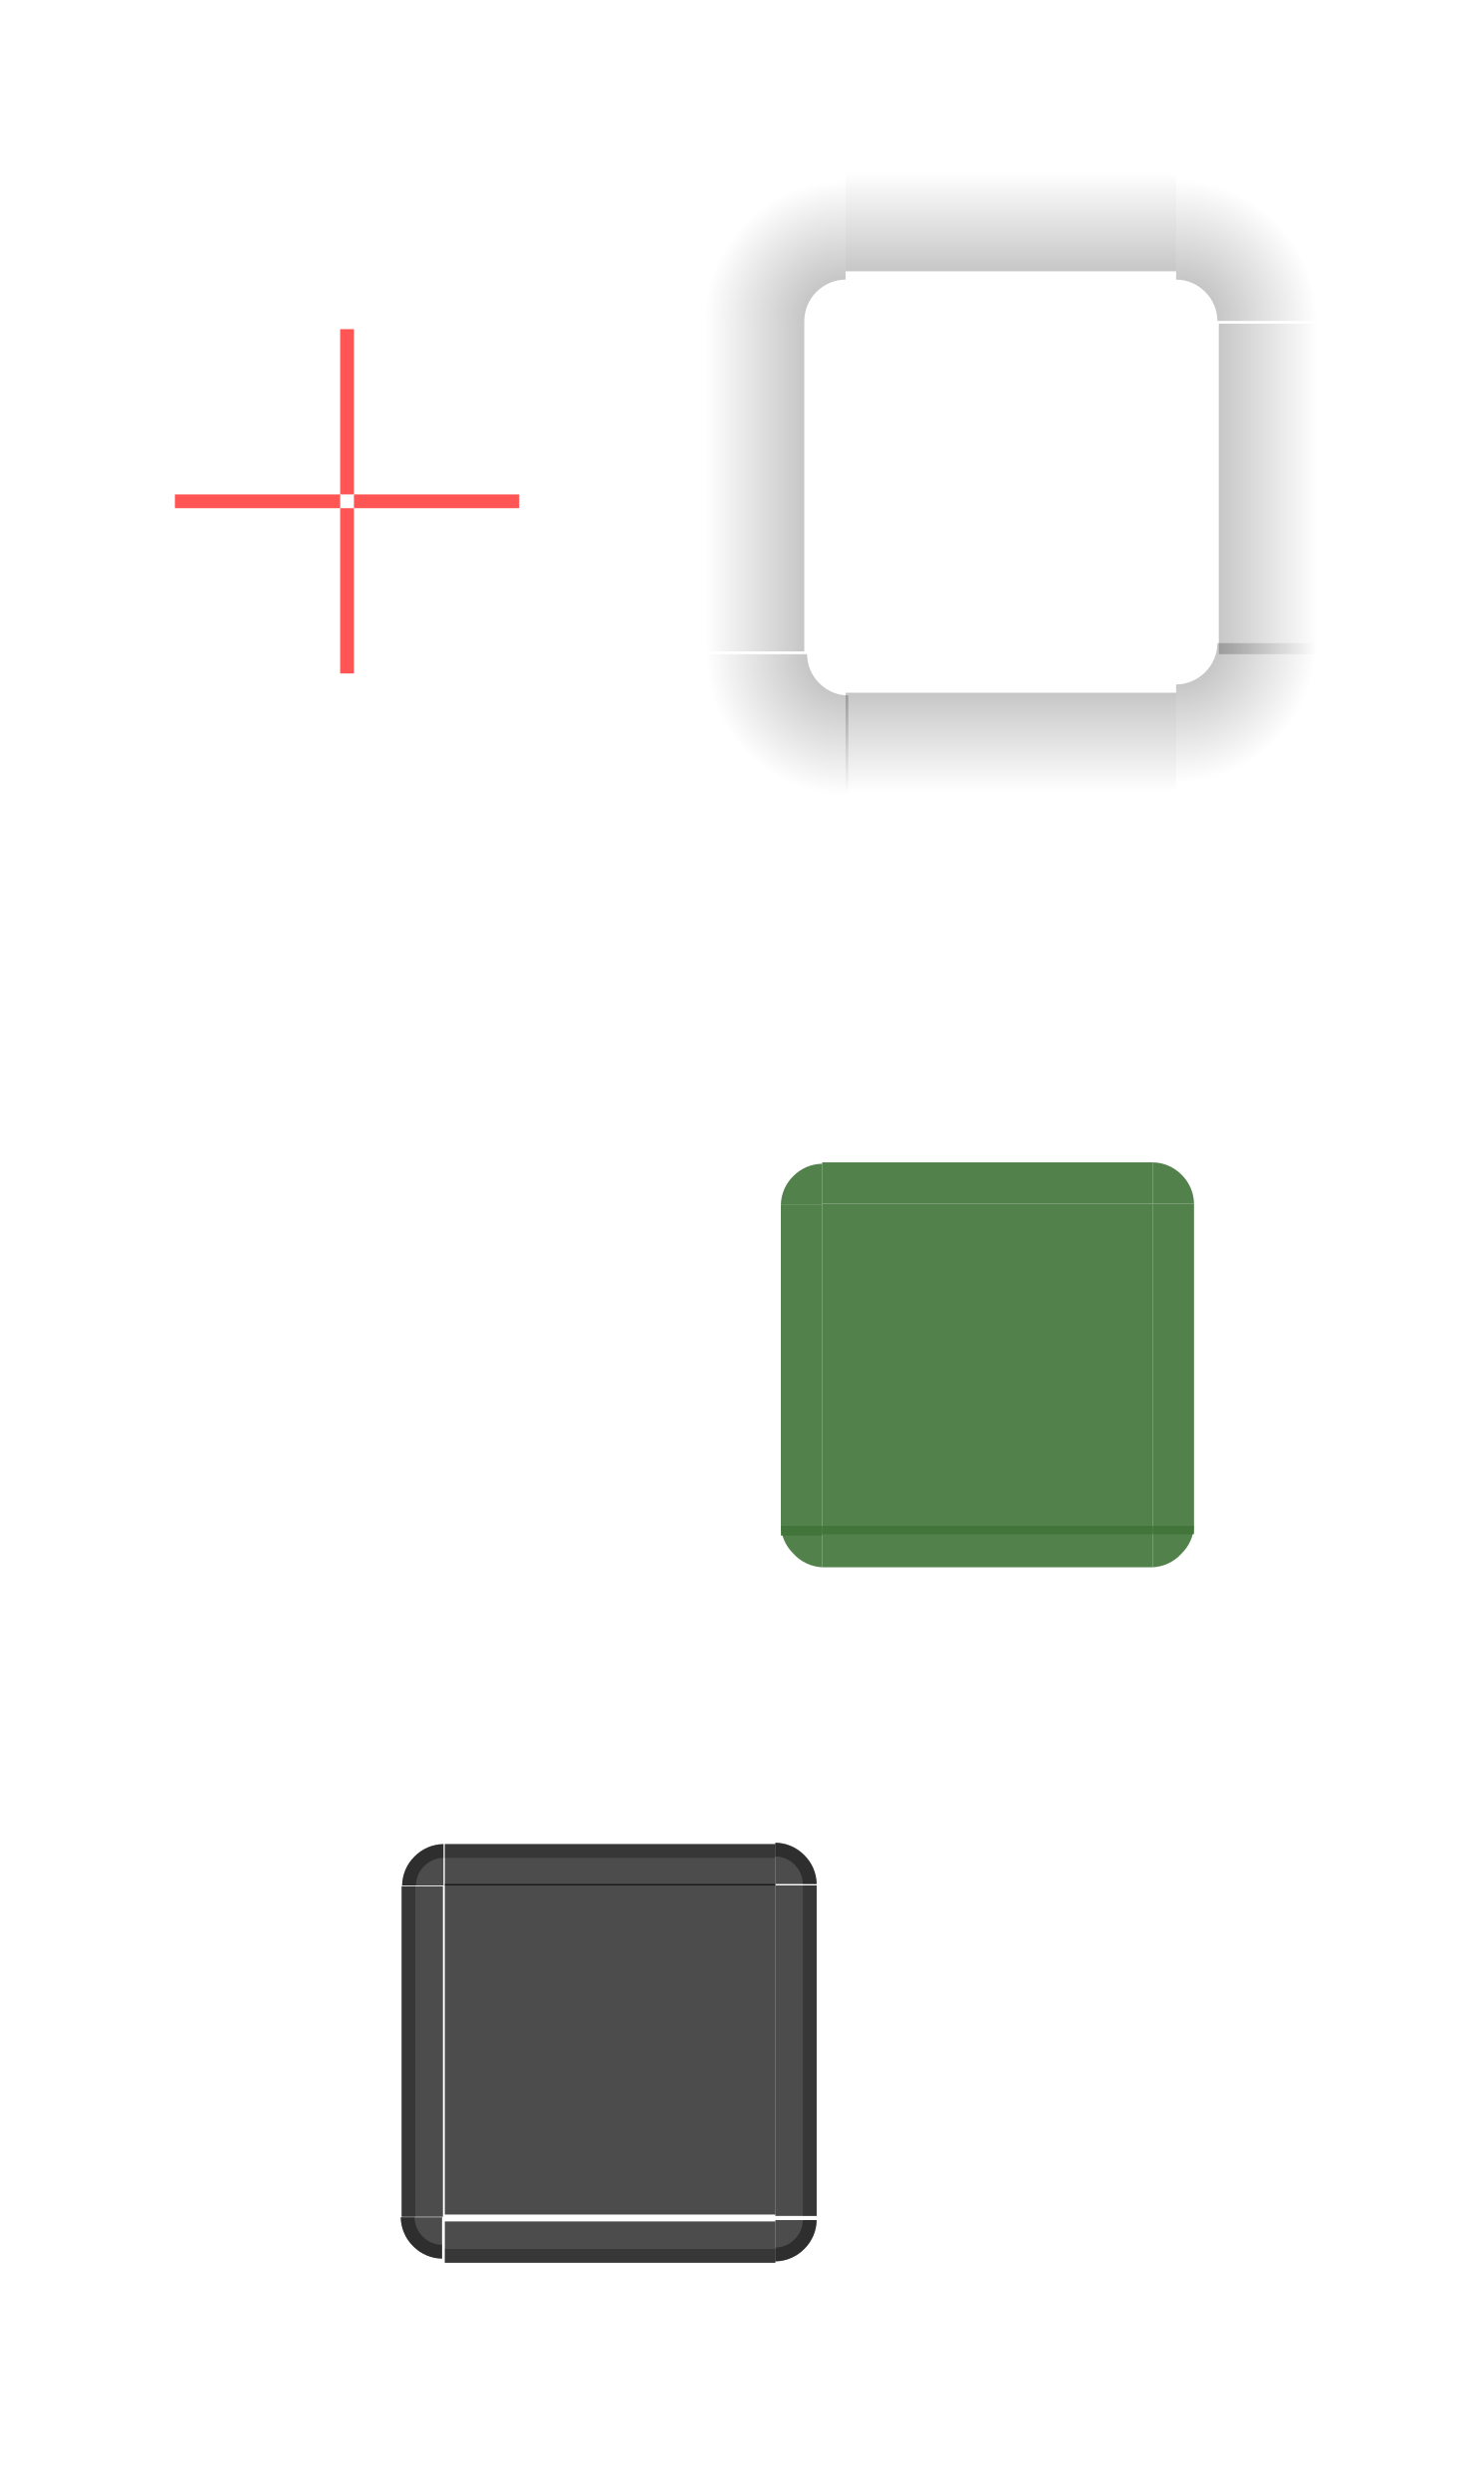
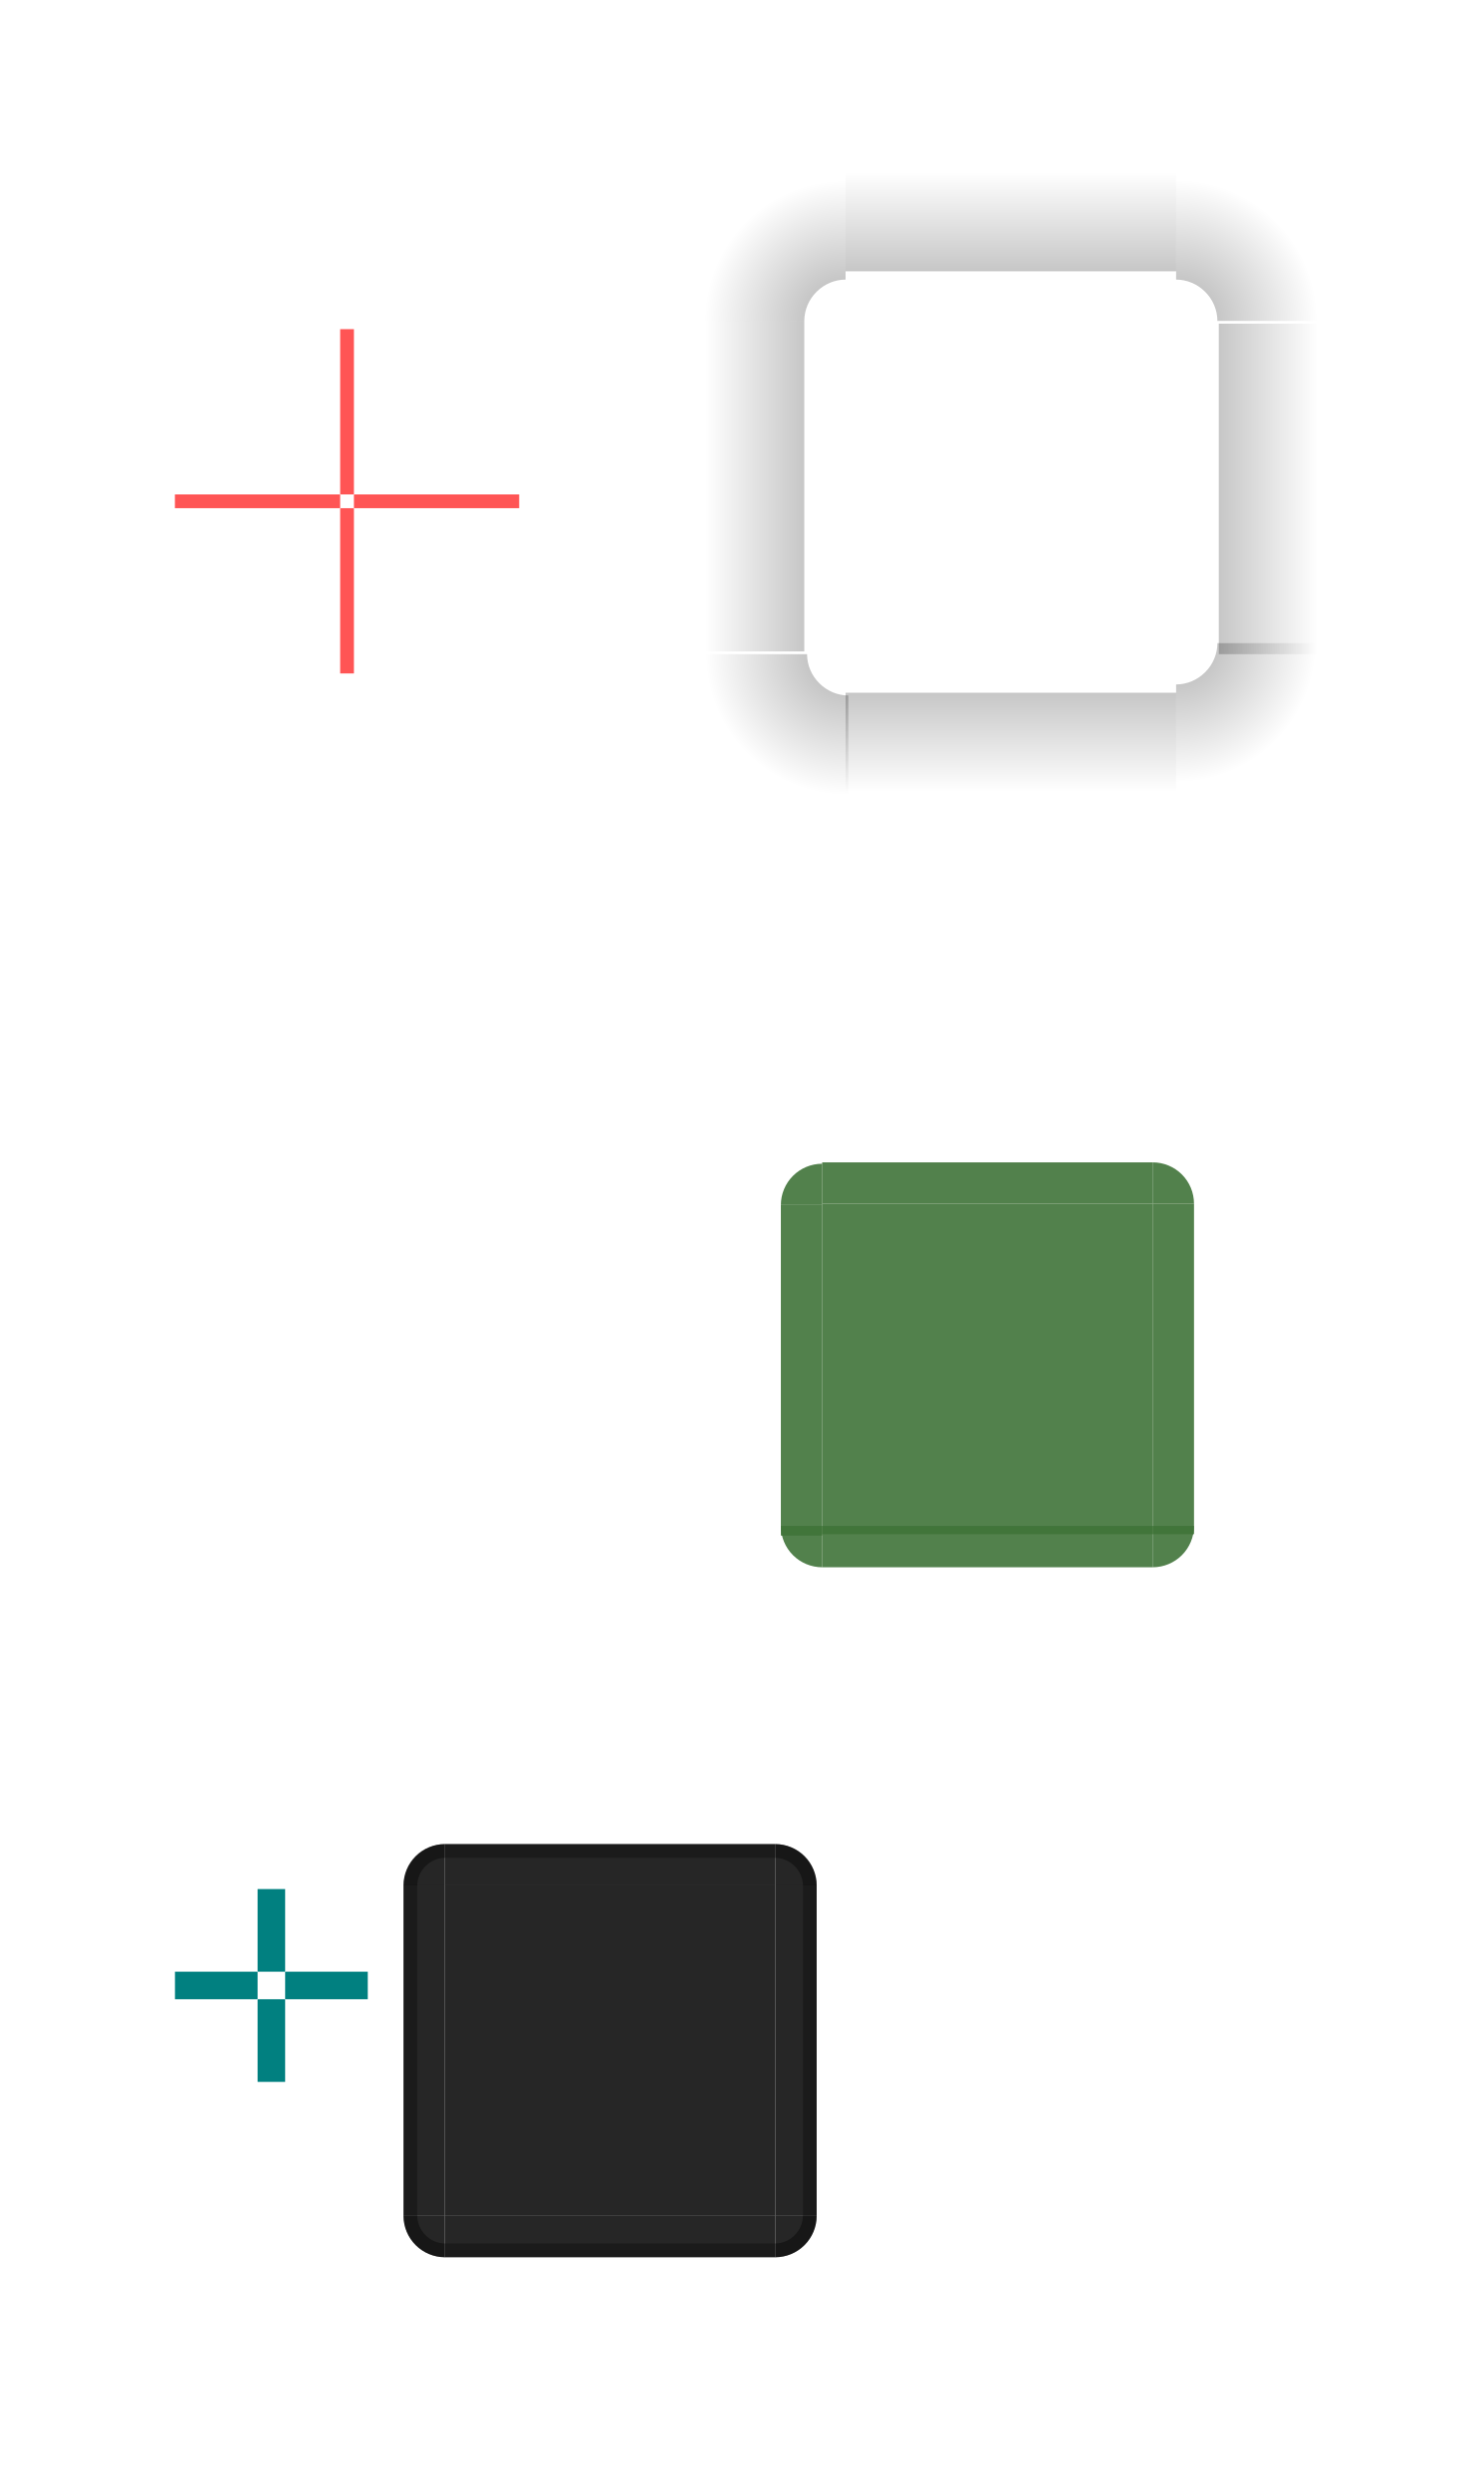
<svg xmlns="http://www.w3.org/2000/svg" xmlns:xlink="http://www.w3.org/1999/xlink" width="107.7" height="180.8" viewBox="0 0 107.7 180.8" version="1.1" id="svg8">
  <defs id="defs2">
-     <style type="text/css" id="current-color-scheme">
+     <style id="current-color-scheme" type="text/css">
          .ColorScheme-Text {
          }
          .ColorScheme-Background{
          }
          .ColorScheme-Highlight{
          }
          .ColorScheme-ViewText {
          }
          .ColorScheme-ViewBackground{
          }
          .ColorScheme-ViewHover {
          }
          .ColorScheme-ViewFocus{
          }
          .ColorScheme-ButtonText {
          }
          .ColorScheme-ButtonBackground{
          }
          .ColorScheme-ButtonHover {
          }
          .ColorScheme-ButtonFocus{
          }
      </style>
-     <radialGradient r="7.5" fy="432.5" fx="-582.9" cy="432.5" cx="-582.9" gradientTransform="matrix(1.348,0,0,1.348,895.7,-567.5)" gradientUnits="userSpaceOnUse" id="radialGradient966" xlink:href="#ggg" />
+     <radialGradient xlink:href="#ggg" id="radialGradient966" gradientUnits="userSpaceOnUse" gradientTransform="matrix(1.348,0,0,1.348,895.7,-567.5)" cx="-582.9" cy="432.5" fx="-582.9" fy="432.5" r="7.5" />
    <linearGradient id="ggg">
-       <stop id="stop968" offset="0" style="stop-color:#000000;stop-opacity:0.314" />
-       <stop id="stop970" offset="1" style="stop-color:#000000;stop-opacity:0" />
+       <stop style="stop-color:#000000;stop-opacity:0.314" offset="0" id="stop968" />
+       <stop style="stop-color:#000000;stop-opacity:0" offset="1" id="stop970" />
    </linearGradient>
-     <radialGradient r="7.5" fy="432.5" fx="-582.8" cy="432.5" cx="-582.8" gradientTransform="matrix(1.367,0,0,1.367,906.7,-575.7)" gradientUnits="userSpaceOnUse" id="radialGradient958" xlink:href="#ggg" />
-     <radialGradient r="7.5" fy="432.7" fx="-583.1" cy="432.7" cx="-583.1" gradientTransform="matrix(1.354,0,0,1.354,899.5,-570.4)" gradientUnits="userSpaceOnUse" id="radialGradient950" xlink:href="#ggg" />
-     <radialGradient gradientTransform="matrix(1.36,0,0,1.36,903.1,-573)" gradientUnits="userSpaceOnUse" r="7.5" fy="432.7" fx="-583.2" cy="432.7" cx="-583.2" id="radialGradient964" xlink:href="#ggg" />
-     <linearGradient y2="423.5" x2="-501.5" y1="418.4" x1="-501.5" gradientTransform="matrix(1,0,0,2,-111.3,-356.7)" gradientUnits="userSpaceOnUse" id="linearGradient944" xlink:href="#ggg" />
-     <linearGradient xlink:href="#ggg" id="linearGradient1800" gradientUnits="userSpaceOnUse" gradientTransform="matrix(1,0,0,2,-111.3,-356.7)" x1="-501.5" y1="418.4" x2="-501.5" y2="423.5" />
-     <linearGradient xlink:href="#ggg" id="linearGradient1802" gradientUnits="userSpaceOnUse" gradientTransform="matrix(1,0,0,2,-111.3,-356.7)" x1="-501.5" y1="418.4" x2="-501.5" y2="423.5" />
-     <linearGradient xlink:href="#ggg" id="linearGradient1804" gradientUnits="userSpaceOnUse" gradientTransform="matrix(1,0,0,2,-111.3,-356.7)" x1="-501.5" y1="418.4" x2="-501.5" y2="423.5" />
+     <radialGradient xlink:href="#ggg" id="radialGradient958" gradientUnits="userSpaceOnUse" gradientTransform="matrix(1.367,0,0,1.367,906.7,-575.7)" cx="-582.8" cy="432.5" fx="-582.8" fy="432.5" r="7.5" />
+     <radialGradient xlink:href="#ggg" id="radialGradient950" gradientUnits="userSpaceOnUse" gradientTransform="matrix(1.354,0,0,1.354,899.5,-570.4)" cx="-583.1" cy="432.7" fx="-583.1" fy="432.7" r="7.5" />
+     <radialGradient xlink:href="#ggg" id="radialGradient964" cx="-583.2" cy="432.7" fx="-583.2" fy="432.7" r="7.5" gradientUnits="userSpaceOnUse" gradientTransform="matrix(1.36,0,0,1.36,903.1,-573)" />
+     <linearGradient xlink:href="#ggg" id="linearGradient944" gradientUnits="userSpaceOnUse" gradientTransform="matrix(1,0,0,2,-111.3,-356.7)" x1="-501.5" y1="418.4" x2="-501.5" y2="423.5" />
+     <linearGradient y2="423.5" x2="-501.5" y1="418.4" x1="-501.5" gradientTransform="matrix(1,0,0,2,-111.3,-356.7)" gradientUnits="userSpaceOnUse" id="linearGradient1800" xlink:href="#ggg" />
+     <linearGradient y2="423.5" x2="-501.5" y1="418.4" x1="-501.5" gradientTransform="matrix(1,0,0,2,-111.3,-356.7)" gradientUnits="userSpaceOnUse" id="linearGradient1802" xlink:href="#ggg" />
+     <linearGradient y2="423.5" x2="-501.5" y1="418.4" x1="-501.5" gradientTransform="matrix(1,0,0,2,-111.3,-356.7)" gradientUnits="userSpaceOnUse" id="linearGradient1804" xlink:href="#ggg" />
  </defs>
-   <g transform="translate(210.3,-897.2)" id="layer1">
-     <rect style="opacity:1;fill:none;fill-opacity:1;fill-rule:evenodd;stroke:none;stroke-width:1.9;stroke-linecap:round;stroke-linejoin:miter;stroke-miterlimit:4;stroke-dasharray:none;stroke-dashoffset:0;stroke-opacity:0.348;paint-order:normal" id="shadow-center" width="24" height="24" x="-148.9" y="920.5" />
-     <rect y="933.1" x="-197.6" height="1" width="12" id="shadow-hint-left-margin" style="opacity:1;fill:#ff5555;fill-opacity:1;fill-rule:evenodd;stroke:none;stroke-width:1.9;stroke-linecap:round;stroke-linejoin:miter;stroke-miterlimit:4;stroke-dasharray:none;stroke-dashoffset:0;stroke-opacity:0.348;paint-order:normal" />
-     <rect style="opacity:1;fill:#ff5555;fill-opacity:1;fill-rule:evenodd;stroke:none;stroke-width:1.9;stroke-linecap:round;stroke-linejoin:miter;stroke-miterlimit:4;stroke-dasharray:none;stroke-dashoffset:0;stroke-opacity:0.348;paint-order:normal" id="shadow-hint-right-margin" width="12" height="1" x="-184.6" y="933.1" />
-     <rect y="921.1" x="-185.6" height="12" width="1" id="shadow-hint-top-margin" style="opacity:1;fill:#ff5555;fill-opacity:1;fill-rule:evenodd;stroke:none;stroke-width:1.9;stroke-linecap:round;stroke-linejoin:miter;stroke-miterlimit:4;stroke-dasharray:none;stroke-dashoffset:0;stroke-opacity:0.348;paint-order:normal" />
-     <rect style="opacity:1;fill:#ff5555;fill-opacity:1;fill-rule:evenodd;stroke:none;stroke-width:1.9;stroke-linecap:round;stroke-linejoin:miter;stroke-miterlimit:4;stroke-dasharray:none;stroke-dashoffset:0;stroke-opacity:0.348;paint-order:normal" id="shadow-hint-bottom-margin" width="1" height="12" x="-185.6" y="934.1" />
-     <g transform="translate(463.9,464.4)" id="shadow-bottom">
-       <rect style="opacity:1;fill:none;fill-opacity:1;fill-rule:evenodd;stroke:none;stroke-width:1.9;stroke-linecap:round;stroke-linejoin:miter;stroke-miterlimit:4;stroke-dasharray:none;stroke-dashoffset:0;stroke-opacity:0.348;paint-order:normal" id="rect1019" width="24" height="3" x="-612.8" y="480.1" />
-       <rect y="483.1" x="-612.8" height="12" width="24" id="rect1021" style="opacity:1;fill:url(#linearGradient1800);fill-opacity:1;fill-rule:evenodd;stroke:none;stroke-width:1.9;stroke-linecap:round;stroke-linejoin:miter;stroke-miterlimit:4;stroke-dasharray:none;stroke-dashoffset:0;stroke-opacity:0.348;paint-order:normal" />
+   <g id="layer1" transform="translate(210.3,-897.2)">
+     <rect y="920.5" x="-148.9" height="24" width="24" id="shadow-center" style="opacity:1;fill:none;fill-opacity:1;fill-rule:evenodd;stroke:none;stroke-width:1.9;stroke-linecap:round;stroke-linejoin:miter;stroke-miterlimit:4;stroke-dasharray:none;stroke-dashoffset:0;stroke-opacity:0.348;paint-order:normal" />
+     <rect style="opacity:1;fill:#ff5555;fill-opacity:1;fill-rule:evenodd;stroke:none;stroke-width:1.9;stroke-linecap:round;stroke-linejoin:miter;stroke-miterlimit:4;stroke-dasharray:none;stroke-dashoffset:0;stroke-opacity:0.348;paint-order:normal" id="shadow-hint-left-margin" width="12" height="1" x="-197.6" y="933.1" />
+     <rect y="933.1" x="-184.6" height="1" width="12" id="shadow-hint-right-margin" style="opacity:1;fill:#ff5555;fill-opacity:1;fill-rule:evenodd;stroke:none;stroke-width:1.9;stroke-linecap:round;stroke-linejoin:miter;stroke-miterlimit:4;stroke-dasharray:none;stroke-dashoffset:0;stroke-opacity:0.348;paint-order:normal" />
+     <rect style="opacity:1;fill:#ff5555;fill-opacity:1;fill-rule:evenodd;stroke:none;stroke-width:1.9;stroke-linecap:round;stroke-linejoin:miter;stroke-miterlimit:4;stroke-dasharray:none;stroke-dashoffset:0;stroke-opacity:0.348;paint-order:normal" id="shadow-hint-top-margin" width="1" height="12" x="-185.6" y="921.1" />
+     <rect y="934.1" x="-185.6" height="12" width="1" id="shadow-hint-bottom-margin" style="opacity:1;fill:#ff5555;fill-opacity:1;fill-rule:evenodd;stroke:none;stroke-width:1.9;stroke-linecap:round;stroke-linejoin:miter;stroke-miterlimit:4;stroke-dasharray:none;stroke-dashoffset:0;stroke-opacity:0.348;paint-order:normal" />
+     <g id="shadow-bottom" transform="translate(463.9,464.4)">
+       <rect y="480.1" x="-612.8" height="3" width="24" id="rect1019" style="opacity:1;fill:none;fill-opacity:1;fill-rule:evenodd;stroke:none;stroke-width:1.9;stroke-linecap:round;stroke-linejoin:miter;stroke-miterlimit:4;stroke-dasharray:none;stroke-dashoffset:0;stroke-opacity:0.348;paint-order:normal" />
+       <rect style="opacity:1;fill:url(#linearGradient1800);fill-opacity:1;fill-rule:evenodd;stroke:none;stroke-width:1.9;stroke-linecap:round;stroke-linejoin:miter;stroke-miterlimit:4;stroke-dasharray:none;stroke-dashoffset:0;stroke-opacity:0.348;paint-order:normal" id="rect1021" width="24" height="12" x="-612.8" y="483.1" />
    </g>
-     <g id="shadow-top" transform="matrix(1,0,0,-1,463.9,1400)">
-       <rect y="480.1" x="-612.8" height="3" width="24" id="rect916" style="opacity:1;fill:none;fill-opacity:1;fill-rule:evenodd;stroke:none;stroke-width:1.9;stroke-linecap:round;stroke-linejoin:miter;stroke-miterlimit:4;stroke-dasharray:none;stroke-dashoffset:0;stroke-opacity:0.348;paint-order:normal" />
-       <rect style="opacity:1;fill:url(#linearGradient1802);fill-opacity:1;fill-rule:evenodd;stroke:none;stroke-width:1.9;stroke-linecap:round;stroke-linejoin:miter;stroke-miterlimit:4;stroke-dasharray:none;stroke-dashoffset:0;stroke-opacity:0.348;paint-order:normal" id="rect918" width="24" height="12" x="-612.8" y="483.1" />
+     <g transform="matrix(1,0,0,-1,463.9,1400)" id="shadow-top">
+       <rect style="opacity:1;fill:none;fill-opacity:1;fill-rule:evenodd;stroke:none;stroke-width:1.9;stroke-linecap:round;stroke-linejoin:miter;stroke-miterlimit:4;stroke-dasharray:none;stroke-dashoffset:0;stroke-opacity:0.348;paint-order:normal" id="rect916" width="24" height="3" x="-612.8" y="480.1" />
+       <rect y="483.1" x="-612.8" height="12" width="24" id="rect918" style="opacity:1;fill:url(#linearGradient1802);fill-opacity:1;fill-rule:evenodd;stroke:none;stroke-width:1.9;stroke-linecap:round;stroke-linejoin:miter;stroke-miterlimit:4;stroke-dasharray:none;stroke-dashoffset:0;stroke-opacity:0.348;paint-order:normal" />
    </g>
-     <g id="shadow-right" transform="rotate(-90,-136.5,468.4)">
-       <rect y="480.1" x="-612.8" height="3" width="24" id="rect926" style="opacity:1;fill:none;fill-opacity:1;fill-rule:evenodd;stroke:none;stroke-width:1.9;stroke-linecap:round;stroke-linejoin:miter;stroke-miterlimit:4;stroke-dasharray:none;stroke-dashoffset:0;stroke-opacity:0.348;paint-order:normal" />
-       <rect style="opacity:1;fill:url(#linearGradient1804);fill-opacity:1;fill-rule:evenodd;stroke:none;stroke-width:1.9;stroke-linecap:round;stroke-linejoin:miter;stroke-miterlimit:4;stroke-dasharray:none;stroke-dashoffset:0;stroke-opacity:0.348;paint-order:normal" id="rect928" width="24" height="12" x="-612.8" y="483.1" />
+     <g transform="rotate(-90,-136.5,468.4)" id="shadow-right">
+       <rect style="opacity:1;fill:none;fill-opacity:1;fill-rule:evenodd;stroke:none;stroke-width:1.9;stroke-linecap:round;stroke-linejoin:miter;stroke-miterlimit:4;stroke-dasharray:none;stroke-dashoffset:0;stroke-opacity:0.348;paint-order:normal" id="rect926" width="24" height="3" x="-612.8" y="480.1" />
+       <rect y="483.1" x="-612.8" height="12" width="24" id="rect928" style="opacity:1;fill:url(#linearGradient1804);fill-opacity:1;fill-rule:evenodd;stroke:none;stroke-width:1.9;stroke-linecap:round;stroke-linejoin:miter;stroke-miterlimit:4;stroke-dasharray:none;stroke-dashoffset:0;stroke-opacity:0.348;paint-order:normal" />
    </g>
-     <g transform="matrix(0,-1,-1,0,331.2,331.7)" id="shadow-left">
-       <rect style="opacity:1;fill:none;fill-opacity:1;fill-rule:evenodd;stroke:none;stroke-width:1.9;stroke-linecap:round;stroke-linejoin:miter;stroke-miterlimit:4;stroke-dasharray:none;stroke-dashoffset:0;stroke-opacity:0.348;paint-order:normal" id="rect936" width="24" height="3" x="-612.8" y="480.1" />
-       <rect y="483.1" x="-612.8" height="12" width="24" id="rect938" style="opacity:1;fill:url(#linearGradient944);fill-opacity:1;fill-rule:evenodd;stroke:none;stroke-width:1.9;stroke-linecap:round;stroke-linejoin:miter;stroke-miterlimit:4;stroke-dasharray:none;stroke-dashoffset:0;stroke-opacity:0.348;paint-order:normal" />
+     <g id="shadow-left" transform="matrix(0,-1,-1,0,331.2,331.7)">
+       <rect y="480.1" x="-612.8" height="3" width="24" id="rect936" style="opacity:1;fill:none;fill-opacity:1;fill-rule:evenodd;stroke:none;stroke-width:1.9;stroke-linecap:round;stroke-linejoin:miter;stroke-miterlimit:4;stroke-dasharray:none;stroke-dashoffset:0;stroke-opacity:0.348;paint-order:normal" />
+       <rect style="opacity:1;fill:url(#linearGradient944);fill-opacity:1;fill-rule:evenodd;stroke:none;stroke-width:1.9;stroke-linecap:round;stroke-linejoin:miter;stroke-miterlimit:4;stroke-dasharray:none;stroke-dashoffset:0;stroke-opacity:0.348;paint-order:normal" id="rect938" width="24" height="12" x="-612.8" y="483.1" />
    </g>
-     <g transform="translate(448.6,490.4)" id="shadow-topright">
-       <path style="opacity:1;fill:url(#radialGradient964);fill-opacity:1;fill-rule:evenodd;stroke:none;stroke-width:1.9;stroke-linecap:round;stroke-linejoin:miter;stroke-miterlimit:4;stroke-dasharray:none;stroke-dashoffset:0;stroke-opacity:0.348;paint-order:normal" d="m 109.9,0.5 v 12 a 3,3 0 0 1 2.1,0.88 3,3 0 0 1 0.9,2.12 h 12 v -15 z" transform="translate(-683.4,414.6)" id="rect946" />
+     <g id="shadow-topright" transform="translate(448.6,490.4)">
+       <path id="rect946" transform="translate(-683.4,414.6)" d="m 109.9,0.5 v 12 a 3,3 0 0 1 2.1,0.88 3,3 0 0 1 0.9,2.12 h 12 v -15 z" style="opacity:1;fill:url(#radialGradient964);fill-opacity:1;fill-rule:evenodd;stroke:none;stroke-width:1.9;stroke-linecap:round;stroke-linejoin:miter;stroke-miterlimit:4;stroke-dasharray:none;stroke-dashoffset:0;stroke-opacity:0.348;paint-order:normal" />
    </g>
-     <g id="shadow-topleft" transform="matrix(-1,0,0,1,-722.4,490.4)">
-       <path id="path944" transform="translate(-683.4,414.6)" d="m 109.9,0.5 v 12 a 3,3 0 0 1 2.1,0.88 3,3 0 0 1 0.9,2.12 h 12 v -15 z" style="opacity:1;fill:url(#radialGradient950);fill-opacity:1;fill-rule:evenodd;stroke:none;stroke-width:1.9;stroke-linecap:round;stroke-linejoin:miter;stroke-miterlimit:4;stroke-dasharray:none;stroke-dashoffset:0;stroke-opacity:0.348;paint-order:normal" />
+     <g transform="matrix(-1,0,0,1,-722.4,490.4)" id="shadow-topleft">
+       <path style="opacity:1;fill:url(#radialGradient950);fill-opacity:1;fill-rule:evenodd;stroke:none;stroke-width:1.9;stroke-linecap:round;stroke-linejoin:miter;stroke-miterlimit:4;stroke-dasharray:none;stroke-dashoffset:0;stroke-opacity:0.348;paint-order:normal" d="m 109.9,0.5 v 12 a 3,3 0 0 1 2.1,0.88 3,3 0 0 1 0.9,2.12 h 12 v -15 z" transform="translate(-683.4,414.6)" id="path944" />
    </g>
-     <g id="shadow-bottomleft" transform="rotate(-180,-361.1,687.4)">
-       <path id="path952" transform="translate(-683.4,414.6)" d="m 109.9,0.5 v 12 a 3,3 0 0 1 2.1,0.88 3,3 0 0 1 0.9,2.12 h 12 v -15 z" style="opacity:1;fill:url(#radialGradient958);fill-opacity:1;fill-rule:evenodd;stroke:none;stroke-width:1.9;stroke-linecap:round;stroke-linejoin:miter;stroke-miterlimit:4;stroke-dasharray:none;stroke-dashoffset:0;stroke-opacity:0.348;paint-order:normal" />
+     <g transform="rotate(-180,-361.1,687.4)" id="shadow-bottomleft">
+       <path style="opacity:1;fill:url(#radialGradient958);fill-opacity:1;fill-rule:evenodd;stroke:none;stroke-width:1.9;stroke-linecap:round;stroke-linejoin:miter;stroke-miterlimit:4;stroke-dasharray:none;stroke-dashoffset:0;stroke-opacity:0.348;paint-order:normal" d="m 109.9,0.5 v 12 a 3,3 0 0 1 2.1,0.88 3,3 0 0 1 0.9,2.12 h 12 v -15 z" transform="translate(-683.4,414.6)" id="path952" />
    </g>
-     <g id="shadow-bottomright" transform="matrix(1,0,0,-1,448.6,1374)">
-       <path id="path960" transform="translate(-683.4,414.6)" d="m 109.9,0.5 v 12 a 3,3 0 0 1 2.1,0.88 3,3 0 0 1 0.9,2.12 h 12 v -15 z" style="opacity:1;fill:url(#radialGradient966);fill-opacity:1;fill-rule:evenodd;stroke:none;stroke-width:1.9;stroke-linecap:round;stroke-linejoin:miter;stroke-miterlimit:4;stroke-dasharray:none;stroke-dashoffset:0;stroke-opacity:0.348;paint-order:normal" />
+     <g transform="matrix(1,0,0,-1,448.6,1374)" id="shadow-bottomright">
+       <path style="opacity:1;fill:url(#radialGradient966);fill-opacity:1;fill-rule:evenodd;stroke:none;stroke-width:1.9;stroke-linecap:round;stroke-linejoin:miter;stroke-miterlimit:4;stroke-dasharray:none;stroke-dashoffset:0;stroke-opacity:0.348;paint-order:normal" d="m 109.9,0.5 v 12 a 3,3 0 0 1 2.1,0.88 3,3 0 0 1 0.9,2.12 h 12 v -15 z" transform="translate(-683.4,414.6)" id="path960" />
    </g>
-     <rect y="984.6" x="-150.6" height="24" width="24" id="mask-center" class="ColorScheme-Background" style="opacity:0.9;fill:#3f7338;fill-opacity:1;fill-rule:evenodd;stroke:none;stroke-width:1.9;stroke-linecap:round;stroke-linejoin:miter;stroke-miterlimit:4;stroke-dasharray:none;stroke-dashoffset:0;stroke-opacity:0.348;paint-order:normal" />
-     <rect y="981.6" x="-150.6" height="3" width="24" class="ColorScheme-Background" id="mask-top" style="opacity:0.9;fill:#3f7338;fill-opacity:1;fill-rule:evenodd;stroke:none;stroke-width:1.9;stroke-linecap:round;stroke-linejoin:miter;stroke-miterlimit:4;stroke-dasharray:none;stroke-dashoffset:0;stroke-opacity:0.348;paint-order:normal" />
-     <rect transform="rotate(90)" style="opacity:0.9;fill:#3f7338;fill-opacity:1;fill-rule:evenodd;stroke:none;stroke-width:1.9;stroke-linecap:round;stroke-linejoin:miter;stroke-miterlimit:4;stroke-dasharray:none;stroke-dashoffset:0;stroke-opacity:0.348;paint-order:normal" class="ColorScheme-Background" id="mask-left" width="24" height="3" x="984.7" y="150.6" />
-     <rect transform="rotate(90)" style="opacity:0.9;fill:#3f7338;fill-opacity:1;fill-rule:evenodd;stroke:none;stroke-width:1.9;stroke-linecap:round;stroke-linejoin:miter;stroke-miterlimit:4;stroke-dasharray:none;stroke-dashoffset:0;stroke-opacity:0.348;paint-order:normal" class="ColorScheme-Background" id="mask-right" width="24" height="3" x="984.6" y="123.6" />
-     <rect style="opacity:0.9;fill:#3f7338;fill-opacity:1;fill-rule:evenodd;stroke:none;stroke-width:1.9;stroke-linecap:round;stroke-linejoin:miter;stroke-miterlimit:4;stroke-dasharray:none;stroke-dashoffset:0;stroke-opacity:0.348;paint-order:normal" class="ColorScheme-Background" id="mask-bottom" width="24" height="3" x="-150.6" y="1008" />
-     <path style="opacity:0.9;fill:#3f7338;fill-opacity:1;fill-rule:evenodd;stroke:none;stroke-width:1.9;stroke-linecap:round;stroke-linejoin:miter;stroke-miterlimit:4;stroke-dasharray:none;stroke-dashoffset:0;stroke-opacity:0.348;paint-order:normal" class="ColorScheme-Background" id="mask-bottomright" d="m -123.6,1008 a 2.999,3 0 0 1 -0.9,2 2.999,3 0 0 1 -2.1,1 l 0,-3 z" />
-     <path d="m 153.6,1008 a 2.999,3 0 0 1 -0.9,2 2.999,3 0 0 1 -2.1,1 l 0,-3 z" id="mask-bottomleft" class="ColorScheme-Background" style="opacity:0.9;fill:#3f7338;fill-opacity:1;fill-rule:evenodd;stroke:none;stroke-width:1.9;stroke-linecap:round;stroke-linejoin:miter;stroke-miterlimit:4;stroke-dasharray:none;stroke-dashoffset:0;stroke-opacity:0.348;paint-order:normal" transform="scale(-1,1)" />
-     <path d="m -123.6,-984.6 a 2.999,3 0 0 1 -0.9,2.1 2.999,3 0 0 1 -2.1,0.9 l 0,-3 z" id="mask-topright" class="ColorScheme-Background" style="opacity:0.9;fill:#3f7338;fill-opacity:1;fill-rule:evenodd;stroke:none;stroke-width:1.9;stroke-linecap:round;stroke-linejoin:miter;stroke-miterlimit:4;stroke-dasharray:none;stroke-dashoffset:0;stroke-opacity:0.348;paint-order:normal" transform="scale(1,-1)" />
-     <path transform="scale(-1)" style="opacity:0.9;fill:#3f7338;fill-opacity:1;fill-rule:evenodd;stroke:none;stroke-width:1.9;stroke-linecap:round;stroke-linejoin:miter;stroke-miterlimit:4;stroke-dasharray:none;stroke-dashoffset:0;stroke-opacity:0.348;paint-order:normal" class="ColorScheme-Background" id="mask-topleft" d="m 153.6,-984.7 a 2.999,3 0 0 1 -0.9,2.1 2.999,3 0 0 1 -2.1,0.9 l 0,-3 z" />
-     <rect style="opacity:0.7;fill:currentColor;fill-opacity:1;fill-rule:evenodd;stroke:none;stroke-width:1.9;stroke-linecap:round;stroke-linejoin:miter;stroke-miterlimit:4;stroke-dasharray:none;stroke-dashoffset:0;stroke-opacity:0.348;paint-order:normal" class="ColorScheme-Background" id="center" width="24" height="24" x="-178" y="1034" />
-     <g id="top" transform="translate(276.6,589.6)">
-       <rect y="441.5" x="-454.6" height="3" width="24" class="ColorScheme-Background" id="rect943" style="opacity:0.7;fill:currentColor;fill-opacity:1;fill-rule:evenodd;stroke:none;stroke-width:1.9;stroke-linecap:round;stroke-linejoin:miter;stroke-miterlimit:4;stroke-dasharray:none;stroke-dashoffset:0;stroke-opacity:0.348;paint-order:normal" />
-       <rect style="opacity:0.7;fill:currentColor;fill-opacity:0.4;fill-rule:evenodd;stroke:none;stroke-width:1.097;stroke-linecap:round;stroke-linejoin:miter;stroke-miterlimit:4;stroke-dasharray:none;stroke-dashoffset:0;stroke-opacity:0.348;paint-order:normal" id="HLL" class="ColorScheme-ViewHover" width="24" height="1" x="-454.6" y="441.5" />
+     <rect style="opacity:0.9;fill:#3f7338;fill-opacity:1;fill-rule:evenodd;stroke:none;stroke-width:1.9;stroke-linecap:round;stroke-linejoin:miter;stroke-miterlimit:4;stroke-dasharray:none;stroke-dashoffset:0;stroke-opacity:0.348;paint-order:normal" class="ColorScheme-Background" id="mask-center" width="24" height="24" x="-150.6" y="984.6" />
+     <rect style="opacity:0.9;fill:#3f7338;fill-opacity:1;fill-rule:evenodd;stroke:none;stroke-width:1.9;stroke-linecap:round;stroke-linejoin:miter;stroke-miterlimit:4;stroke-dasharray:none;stroke-dashoffset:0;stroke-opacity:0.348;paint-order:normal" id="mask-top" class="ColorScheme-Background" width="24" height="3" x="-150.6" y="981.6" />
+     <rect y="150.6" x="984.7" height="3" width="24" id="mask-left" class="ColorScheme-Background" style="opacity:0.9;fill:#3f7338;fill-opacity:1;fill-rule:evenodd;stroke:none;stroke-width:1.9;stroke-linecap:round;stroke-linejoin:miter;stroke-miterlimit:4;stroke-dasharray:none;stroke-dashoffset:0;stroke-opacity:0.348;paint-order:normal" transform="rotate(90)" />
+     <rect y="123.6" x="984.6" height="3" width="24" id="mask-right" class="ColorScheme-Background" style="opacity:0.9;fill:#3f7338;fill-opacity:1;fill-rule:evenodd;stroke:none;stroke-width:1.9;stroke-linecap:round;stroke-linejoin:miter;stroke-miterlimit:4;stroke-dasharray:none;stroke-dashoffset:0;stroke-opacity:0.348;paint-order:normal" transform="rotate(90)" />
+     <rect y="1008" x="-150.6" height="3" width="24" id="mask-bottom" class="ColorScheme-Background" style="opacity:0.9;fill:#3f7338;fill-opacity:1;fill-rule:evenodd;stroke:none;stroke-width:1.9;stroke-linecap:round;stroke-linejoin:miter;stroke-miterlimit:4;stroke-dasharray:none;stroke-dashoffset:0;stroke-opacity:0.348;paint-order:normal" />
+     <path d="m -123.601,1008 a 2.999,3 0 0 1 -0.879,2.122 2.999,3 0 0 1 -2.121,0.878 l 6.1e-4,-3 z" id="mask-bottomright" class="ColorScheme-Background" style="opacity:0.9;fill:#3f7338;fill-opacity:1;fill-rule:evenodd;stroke:none;stroke-width:1.9;stroke-linecap:round;stroke-linejoin:miter;stroke-miterlimit:4;stroke-dasharray:none;stroke-dashoffset:0;stroke-opacity:0.348;paint-order:normal" />
+     <path transform="scale(-1,1)" style="opacity:0.9;fill:#3f7338;fill-opacity:1;fill-rule:evenodd;stroke:none;stroke-width:1.9;stroke-linecap:round;stroke-linejoin:miter;stroke-miterlimit:4;stroke-dasharray:none;stroke-dashoffset:0;stroke-opacity:0.348;paint-order:normal" class="ColorScheme-Background" id="mask-bottomleft" d="m 153.599,1008 a 2.999,3 0 0 1 -0.879,2.122 2.999,3 0 0 1 -2.121,0.878 l 6.1e-4,-3 z" />
+     <path transform="scale(1,-1)" style="opacity:0.9;fill:#3f7338;fill-opacity:1;fill-rule:evenodd;stroke:none;stroke-width:1.9;stroke-linecap:round;stroke-linejoin:miter;stroke-miterlimit:4;stroke-dasharray:none;stroke-dashoffset:0;stroke-opacity:0.348;paint-order:normal" class="ColorScheme-Background" id="mask-topright" d="m -123.601,-984.6 a 2.999,3 0 0 1 -0.879,2.122 2.999,3 0 0 1 -2.121,0.878 l 6.1e-4,-3 z" />
+     <path d="m 153.599,-984.7 a 2.999,3 0 0 1 -0.879,2.122 2.999,3 0 0 1 -2.121,0.878 l 6.1e-4,-3 z" id="mask-topleft" class="ColorScheme-Background" style="opacity:0.9;fill:#3f7338;fill-opacity:1;fill-rule:evenodd;stroke:none;stroke-width:1.9;stroke-linecap:round;stroke-linejoin:miter;stroke-miterlimit:4;stroke-dasharray:none;stroke-dashoffset:0;stroke-opacity:0.348;paint-order:normal" transform="scale(-1)" />
+     <rect y="1034.1" x="-178" height="24" width="24" id="center" class="ColorScheme-Background" style="opacity:0.85;fill:currentColor;fill-opacity:1;fill-rule:evenodd;stroke:none;stroke-width:1.9;stroke-linecap:round;stroke-linejoin:miter;stroke-miterlimit:4;stroke-dasharray:none;stroke-dashoffset:0;stroke-opacity:0.348;paint-order:normal" />
+     <g transform="translate(276.6,589.6)" id="top">
+       <rect style="opacity:0.85;fill:currentColor;fill-opacity:1;fill-rule:evenodd;stroke:none;stroke-width:1.9;stroke-linecap:round;stroke-linejoin:miter;stroke-miterlimit:4;stroke-dasharray:none;stroke-dashoffset:0;stroke-opacity:0.348;paint-order:normal" id="rect943" class="ColorScheme-Background" width="24" height="3" x="-454.6" y="441.5" />
+       <rect y="441.5" x="-454.6" height="1" width="24" class="ColorScheme-ViewHover" id="HLL" style="opacity:0.7;fill:currentColor;fill-opacity:0.4;fill-rule:evenodd;stroke:none;stroke-width:1.097;stroke-linecap:round;stroke-linejoin:miter;stroke-miterlimit:4;stroke-dasharray:none;stroke-dashoffset:0;stroke-opacity:0.348;paint-order:normal" />
    </g>
-     <g transform="matrix(1,0,0,-1,276.6,1503)" id="bottom">
-       <rect style="opacity:0.7;fill:currentColor;fill-opacity:1;fill-rule:evenodd;stroke:none;stroke-width:1.9;stroke-linecap:round;stroke-linejoin:miter;stroke-miterlimit:4;stroke-dasharray:none;stroke-dashoffset:0;stroke-opacity:0.348;paint-order:normal" id="rect941" class="ColorScheme-Background" width="24" height="3" x="-454.6" y="441.5" />
-       <rect y="441.5" x="-454.6" height="1" width="24" class="ColorScheme-ViewHover" id="rect944" style="opacity:0.7;fill:currentColor;fill-opacity:0.4;fill-rule:evenodd;stroke:none;stroke-width:1.097;stroke-linecap:round;stroke-linejoin:miter;stroke-miterlimit:4;stroke-dasharray:none;stroke-dashoffset:0;stroke-opacity:0.348;paint-order:normal" />
+     <g id="bottom" transform="matrix(1,0,0,-1,276.6,1502.6)">
+       <rect y="441.5" x="-454.6" height="3" width="24" class="ColorScheme-Background" id="rect941" style="opacity:0.85;fill:currentColor;fill-opacity:1;fill-rule:evenodd;stroke:none;stroke-width:1.9;stroke-linecap:round;stroke-linejoin:miter;stroke-miterlimit:4;stroke-dasharray:none;stroke-dashoffset:0;stroke-opacity:0.348;paint-order:normal" />
+       <rect style="opacity:0.7;fill:currentColor;fill-opacity:0.4;fill-rule:evenodd;stroke:none;stroke-width:1.097;stroke-linecap:round;stroke-linejoin:miter;stroke-miterlimit:4;stroke-dasharray:none;stroke-dashoffset:0;stroke-opacity:0.348;paint-order:normal" id="rect944" class="ColorScheme-ViewHover" width="24" height="1" x="-454.6" y="441.5" />
    </g>
-     <g transform="rotate(90,-599.1,889.6)" id="right">
-       <rect style="opacity:0.7;fill:currentColor;fill-opacity:1;fill-rule:evenodd;stroke:none;stroke-width:1.9;stroke-linecap:round;stroke-linejoin:miter;stroke-miterlimit:4;stroke-dasharray:none;stroke-dashoffset:0;stroke-opacity:0.348;paint-order:normal" id="rect952" class="ColorScheme-Background" width="24" height="3" x="-454.6" y="441.5" />
-       <rect y="441.5" x="-454.6" height="1" width="24" class="ColorScheme-ViewHover" id="rect954" style="opacity:0.7;fill:currentColor;fill-opacity:0.4;fill-rule:evenodd;stroke:none;stroke-width:1.097;stroke-linecap:round;stroke-linejoin:miter;stroke-miterlimit:4;stroke-dasharray:none;stroke-dashoffset:0;stroke-opacity:0.348;paint-order:normal" />
+     <g id="right" transform="rotate(90,-599.1,889.6)">
+       <rect y="441.5" x="-454.6" height="3" width="24" class="ColorScheme-Background" id="rect952" style="opacity:0.85;fill:currentColor;fill-opacity:1;fill-rule:evenodd;stroke:none;stroke-width:1.9;stroke-linecap:round;stroke-linejoin:miter;stroke-miterlimit:4;stroke-dasharray:none;stroke-dashoffset:0;stroke-opacity:0.348;paint-order:normal" />
+       <rect style="opacity:0.7;fill:currentColor;fill-opacity:0.4;fill-rule:evenodd;stroke:none;stroke-width:1.097;stroke-linecap:round;stroke-linejoin:miter;stroke-miterlimit:4;stroke-dasharray:none;stroke-dashoffset:0;stroke-opacity:0.348;paint-order:normal" id="rect954" class="ColorScheme-ViewHover" width="24" height="1" x="-454.6" y="441.5" />
    </g>
-     <g transform="rotate(-90,-9.538,613.1)" id="left">
-       <rect style="opacity:0.7;fill:currentColor;fill-opacity:1;fill-rule:evenodd;stroke:none;stroke-width:1.9;stroke-linecap:round;stroke-linejoin:miter;stroke-miterlimit:4;stroke-dasharray:none;stroke-dashoffset:0;stroke-opacity:0.348;paint-order:normal" id="rect962" class="ColorScheme-Background" width="24" height="3" x="-454.6" y="441.5" />
-       <rect y="441.5" x="-454.6" height="1" width="24" class="ColorScheme-ViewHover" id="rect964" style="opacity:0.7;fill:currentColor;fill-opacity:0.4;fill-rule:evenodd;stroke:none;stroke-width:1.097;stroke-linecap:round;stroke-linejoin:miter;stroke-miterlimit:4;stroke-dasharray:none;stroke-dashoffset:0;stroke-opacity:0.348;paint-order:normal" />
+     <g id="left" transform="rotate(-90,-9.500015,613)">
+       <rect y="441.5" x="-454.6" height="3" width="24" class="ColorScheme-Background" id="rect962" style="opacity:0.85;fill:currentColor;fill-opacity:1;fill-rule:evenodd;stroke:none;stroke-width:1.9;stroke-linecap:round;stroke-linejoin:miter;stroke-miterlimit:4;stroke-dasharray:none;stroke-dashoffset:0;stroke-opacity:0.348;paint-order:normal" />
+       <rect style="opacity:0.7;fill:currentColor;fill-opacity:0.4;fill-rule:evenodd;stroke:none;stroke-width:1.097;stroke-linecap:round;stroke-linejoin:miter;stroke-miterlimit:4;stroke-dasharray:none;stroke-dashoffset:0;stroke-opacity:0.348;paint-order:normal" id="rect964" class="ColorScheme-ViewHover" width="24" height="1" x="-454.6" y="441.5" />
    </g>
-     <g id="topright" transform="translate(274.8,582.4)">
-       <path transform="scale(1,-1)" style="opacity:0.7;fill:currentColor;fill-opacity:1;fill-rule:evenodd;stroke:none;stroke-width:1.9;stroke-linecap:round;stroke-linejoin:miter;stroke-miterlimit:4;stroke-dasharray:none;stroke-dashoffset:0;stroke-opacity:0.348;paint-order:normal" class="ColorScheme-Background" id="path938" d="m -425.8,-451.6 a 2.999,3 0 0 1 -0.9,2.1 2.999,3 0 0 1 -2.1,0.9 l 0,-3 z" />
-       <path id="QQA" d="m -428.8,448.6 v 1 a 2,2 0 0 1 1.4,0.6 2,2 0 0 1 0.6,1.4 h 1 a 2.999,3 0 0 0 -0.9,-2.1 2.999,3 0 0 0 -2.1,-0.9 z" class="ColorScheme-ViewHover" style="opacity:0.4;fill:currentColor;fill-opacity:1;fill-rule:evenodd;stroke:none;stroke-width:1.9;stroke-linecap:round;stroke-linejoin:miter;stroke-miterlimit:4;stroke-dasharray:none;stroke-dashoffset:0;stroke-opacity:0.348;paint-order:normal" />
+     <g transform="translate(274.8006,582.5)" id="topright">
+       <path d="m -425.801,-451.6 a 2.999,3 0 0 1 -0.879,2.122 2.999,3 0 0 1 -2.121,0.878 l 6.1e-4,-3 z" id="path938" class="ColorScheme-Background" style="opacity:0.85;fill:currentColor;fill-opacity:1;fill-rule:evenodd;stroke:none;stroke-width:1.9;stroke-linecap:round;stroke-linejoin:miter;stroke-miterlimit:4;stroke-dasharray:none;stroke-dashoffset:0;stroke-opacity:0.348;paint-order:normal" transform="scale(1,-1)" />
+       <path style="opacity:0.4;fill:currentColor;fill-opacity:1;fill-rule:evenodd;stroke:none;stroke-width:1.9;stroke-linecap:round;stroke-linejoin:miter;stroke-miterlimit:4;stroke-dasharray:none;stroke-dashoffset:0;stroke-opacity:0.348;paint-order:normal" class="ColorScheme-ViewHover" d="m -428.8,448.6 v 1 a 2,2 0 0 1 1.4,0.6 2,2 0 0 1 0.6,1.4 h 1 a 2.999,3 0 0 0 -0.9,-2.1 2.999,3 0 0 0 -2.1,-0.9 z" id="QQA" />
    </g>
-     <g transform="matrix(-1,0,0,1,-606.9,582.5)" id="topleft">
-       <path d="m -425.8,-451.6 a 2.999,3 0 0 1 -0.9,2.1 2.999,3 0 0 1 -2.1,0.9 l 0,-3 z" id="path947" class="ColorScheme-Background" style="opacity:0.7;fill:currentColor;fill-opacity:1;fill-rule:evenodd;stroke:none;stroke-width:1.9;stroke-linecap:round;stroke-linejoin:miter;stroke-miterlimit:4;stroke-dasharray:none;stroke-dashoffset:0;stroke-opacity:0.348;paint-order:normal" transform="scale(1,-1)" />
-       <path style="opacity:0.4;fill:currentColor;fill-opacity:1;fill-rule:evenodd;stroke:none;stroke-width:1.9;stroke-linecap:round;stroke-linejoin:miter;stroke-miterlimit:4;stroke-dasharray:none;stroke-dashoffset:0;stroke-opacity:0.348;paint-order:normal" class="ColorScheme-ViewHover" d="m -428.8,448.6 v 1 a 2,2 0 0 1 1.4,0.6 2,2 0 0 1 0.6,1.4 h 1 a 2.999,3 0 0 0 -0.9,-2.1 2.999,3 0 0 0 -2.1,-0.9 z" id="path949" />
+     <g id="topleft" transform="matrix(-1,0,0,1,-606.8,582.5)">
+       <path transform="scale(1,-1)" style="opacity:0.85;fill:currentColor;fill-opacity:1;fill-rule:evenodd;stroke:none;stroke-width:1.9;stroke-linecap:round;stroke-linejoin:miter;stroke-miterlimit:4;stroke-dasharray:none;stroke-dashoffset:0;stroke-opacity:0.348;paint-order:normal" class="ColorScheme-Background" id="path947" d="m -425.801,-451.6 a 2.999,3 0 0 1 -0.879,2.122 2.999,3 0 0 1 -2.121,0.878 l 6.1e-4,-3 z" />
+       <path id="path949" d="m -428.8,448.6 v 1 a 2,2 0 0 1 1.4,0.6 2,2 0 0 1 0.6,1.4 h 1 a 2.999,3 0 0 0 -0.9,-2.1 2.999,3 0 0 0 -2.1,-0.9 z" class="ColorScheme-ViewHover" style="opacity:0.4;fill:currentColor;fill-opacity:1;fill-rule:evenodd;stroke:none;stroke-width:1.9;stroke-linecap:round;stroke-linejoin:miter;stroke-miterlimit:4;stroke-dasharray:none;stroke-dashoffset:0;stroke-opacity:0.348;paint-order:normal" />
    </g>
-     <g transform="matrix(1,0,0,-1,274.8,1510)" id="bottomright">
-       <path d="m -425.8,-451.6 a 2.999,3 0 0 1 -0.9,2.1 2.999,3 0 0 1 -2.1,0.9 l 0,-3 z" id="path958" class="ColorScheme-Background" style="opacity:0.7;fill:currentColor;fill-opacity:1;fill-rule:evenodd;stroke:none;stroke-width:1.9;stroke-linecap:round;stroke-linejoin:miter;stroke-miterlimit:4;stroke-dasharray:none;stroke-dashoffset:0;stroke-opacity:0.348;paint-order:normal" transform="scale(1,-1)" />
-       <path style="opacity:0.4;fill:currentColor;fill-opacity:1;fill-rule:evenodd;stroke:none;stroke-width:1.9;stroke-linecap:round;stroke-linejoin:miter;stroke-miterlimit:4;stroke-dasharray:none;stroke-dashoffset:0;stroke-opacity:0.348;paint-order:normal" class="ColorScheme-ViewHover" d="m -428.8,448.6 v 1 a 2,2 0 0 1 1.4,0.6 2,2 0 0 1 0.6,1.4 h 1 a 2.999,3 0 0 0 -0.9,-2.1 2.999,3 0 0 0 -2.1,-0.9 z" id="path961" />
+     <g id="bottomright" transform="matrix(1,0,0,-1,274.8006,1509.7)">
+       <path transform="scale(1,-1)" style="opacity:0.85;fill:currentColor;fill-opacity:1;fill-rule:evenodd;stroke:none;stroke-width:1.9;stroke-linecap:round;stroke-linejoin:miter;stroke-miterlimit:4;stroke-dasharray:none;stroke-dashoffset:0;stroke-opacity:0.348;paint-order:normal" class="ColorScheme-Background" id="path958" d="m -425.801,-451.6 a 2.999,3 0 0 1 -0.879,2.122 2.999,3 0 0 1 -2.121,0.878 l 6.1e-4,-3 z" />
+       <path id="path961" d="m -428.8,448.6 v 1 a 2,2 0 0 1 1.4,0.6 2,2 0 0 1 0.6,1.4 h 1 a 2.999,3 0 0 0 -0.9,-2.1 2.999,3 0 0 0 -2.1,-0.9 z" class="ColorScheme-ViewHover" style="opacity:0.4;fill:currentColor;fill-opacity:1;fill-rule:evenodd;stroke:none;stroke-width:1.9;stroke-linecap:round;stroke-linejoin:miter;stroke-miterlimit:4;stroke-dasharray:none;stroke-dashoffset:0;stroke-opacity:0.348;paint-order:normal" />
    </g>
-     <g transform="rotate(-180,-303.5,754.9)" id="bottomleft">
-       <path d="m -425.8,-451.6 a 2.999,3 0 0 1 -0.9,2.1 2.999,3 0 0 1 -2.1,0.9 l 0,-3 z" id="path970" class="ColorScheme-Background" style="opacity:0.7;fill:currentColor;fill-opacity:1;fill-rule:evenodd;stroke:none;stroke-width:1.9;stroke-linecap:round;stroke-linejoin:miter;stroke-miterlimit:4;stroke-dasharray:none;stroke-dashoffset:0;stroke-opacity:0.348;paint-order:normal" transform="scale(1,-1)" />
-       <path style="opacity:0.4;fill:currentColor;fill-opacity:1;fill-rule:evenodd;stroke:none;stroke-width:1.9;stroke-linecap:round;stroke-linejoin:miter;stroke-miterlimit:4;stroke-dasharray:none;stroke-dashoffset:0;stroke-opacity:0.348;paint-order:normal" class="ColorScheme-ViewHover" d="m -428.8,448.6 v 1 a 2,2 0 0 1 1.4,0.6 2,2 0 0 1 0.6,1.4 h 1 a 2.999,3 0 0 0 -0.9,-2.1 2.999,3 0 0 0 -2.1,-0.9 z" id="path972" />
+     <g id="bottomleft" transform="rotate(-180,-303.4003,754.85)">
+       <path transform="scale(1,-1)" style="opacity:0.85;fill:currentColor;fill-opacity:1;fill-rule:evenodd;stroke:none;stroke-width:1.9;stroke-linecap:round;stroke-linejoin:miter;stroke-miterlimit:4;stroke-dasharray:none;stroke-dashoffset:0;stroke-opacity:0.348;paint-order:normal" class="ColorScheme-Background" id="path970" d="m -425.801,-451.6 a 2.999,3 0 0 1 -0.879,2.122 2.999,3 0 0 1 -2.121,0.878 l 6.1e-4,-3 z" />
+       <path id="path972" d="m -428.8,448.6 v 1 a 2,2 0 0 1 1.4,0.6 2,2 0 0 1 0.6,1.4 h 1 a 2.999,3 0 0 0 -0.9,-2.1 2.999,3 0 0 0 -2.1,-0.9 z" class="ColorScheme-ViewHover" style="opacity:0.4;fill:currentColor;fill-opacity:1;fill-rule:evenodd;stroke:none;stroke-width:1.9;stroke-linecap:round;stroke-linejoin:miter;stroke-miterlimit:4;stroke-dasharray:none;stroke-dashoffset:0;stroke-opacity:0.348;paint-order:normal" />
    </g>
+     <rect y="1034.366" x="-191.595" height="6" width="2" id="hint-top-margin" style="opacity:1;fill:#008080;fill-opacity:0.996;stroke-width:1.184" />
+     <rect style="opacity:1;fill:#008080;fill-opacity:0.996;stroke-width:1.184" id="hint-bottom-margin" width="2" height="6" x="-191.595" y="1042.366" />
+     <rect y="1040.366" x="-189.595" height="2" width="6" id="hint-right-margin" style="opacity:1;fill:#008080;fill-opacity:0.996;stroke-width:1.184" />
+     <rect style="opacity:1;fill:#008080;fill-opacity:0.996;stroke-width:1.184" id="hint-left-margin" width="6" height="2" x="-197.595" y="1040.366" />
  </g>
</svg>
